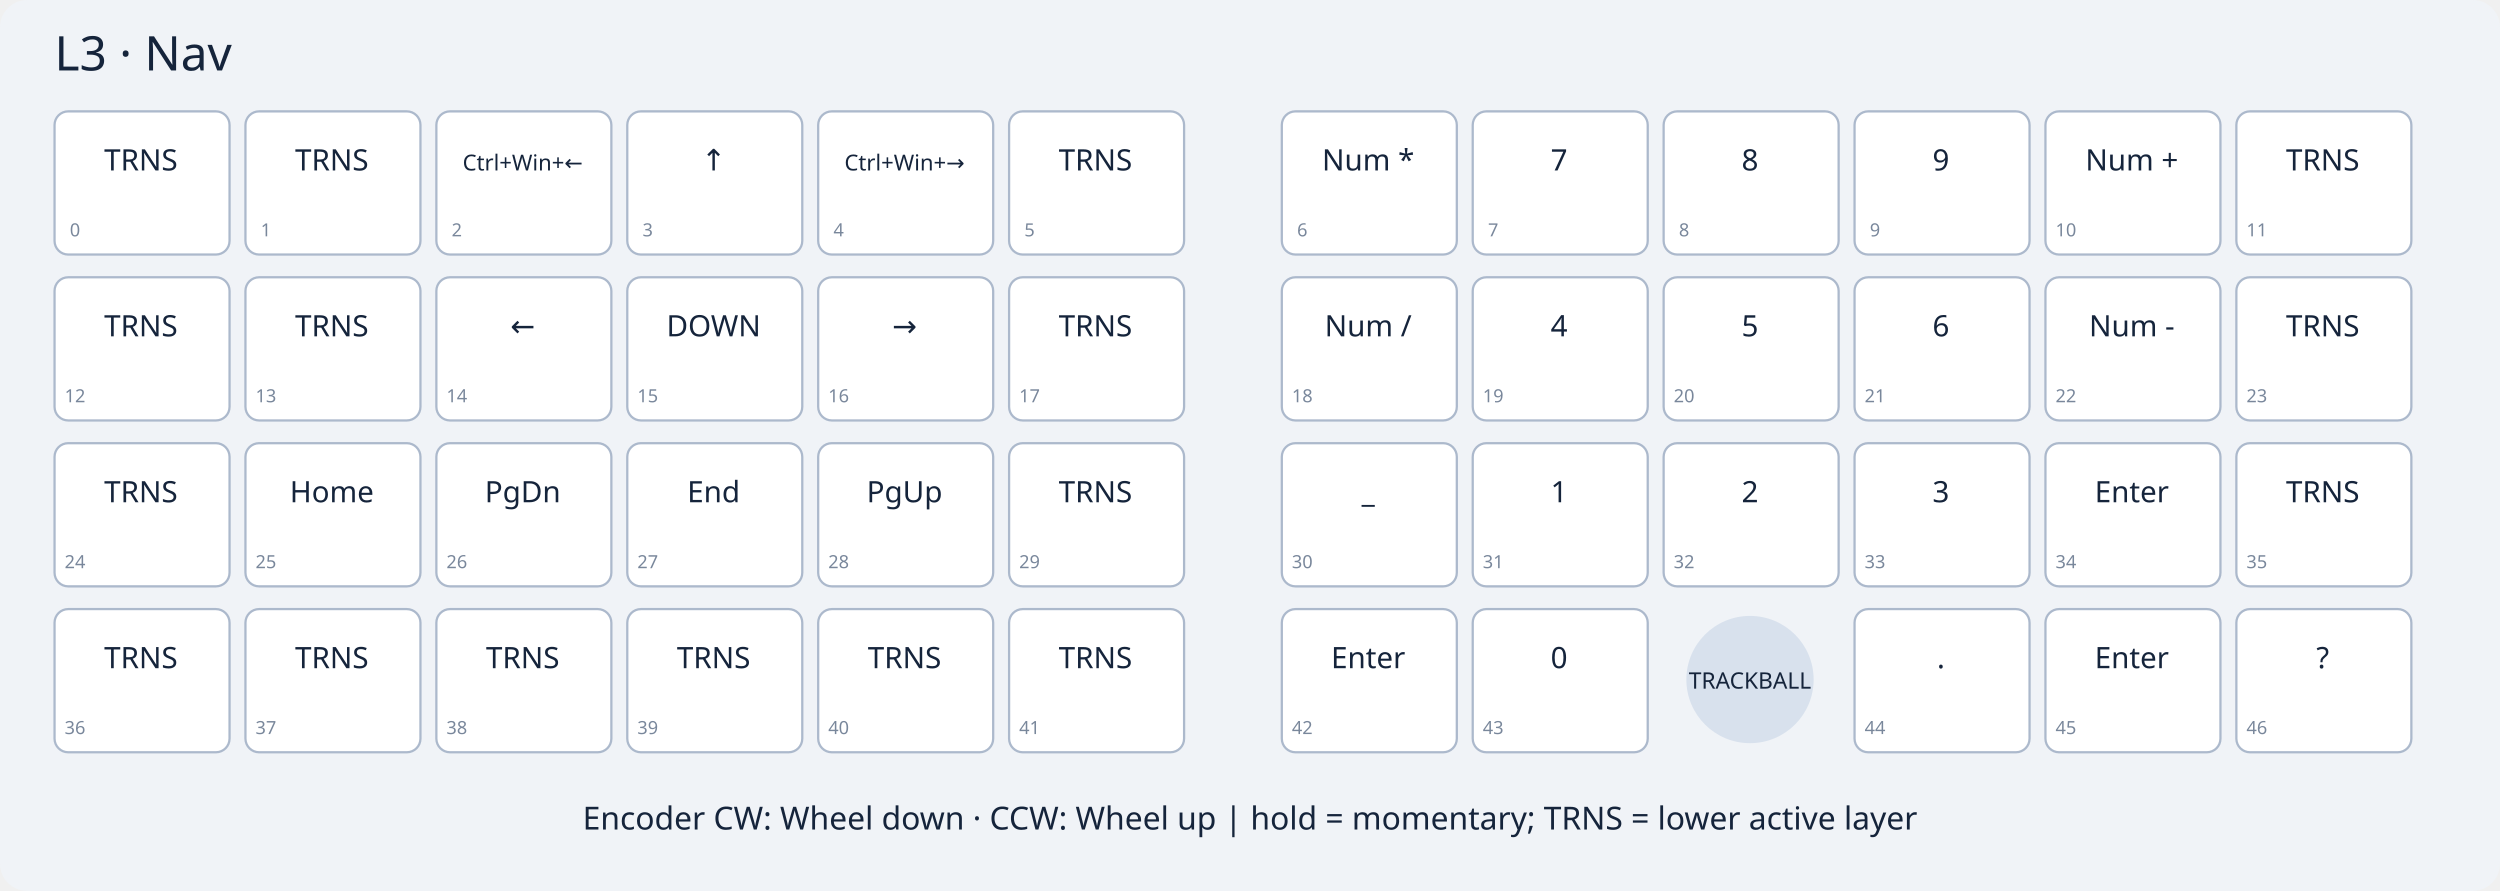
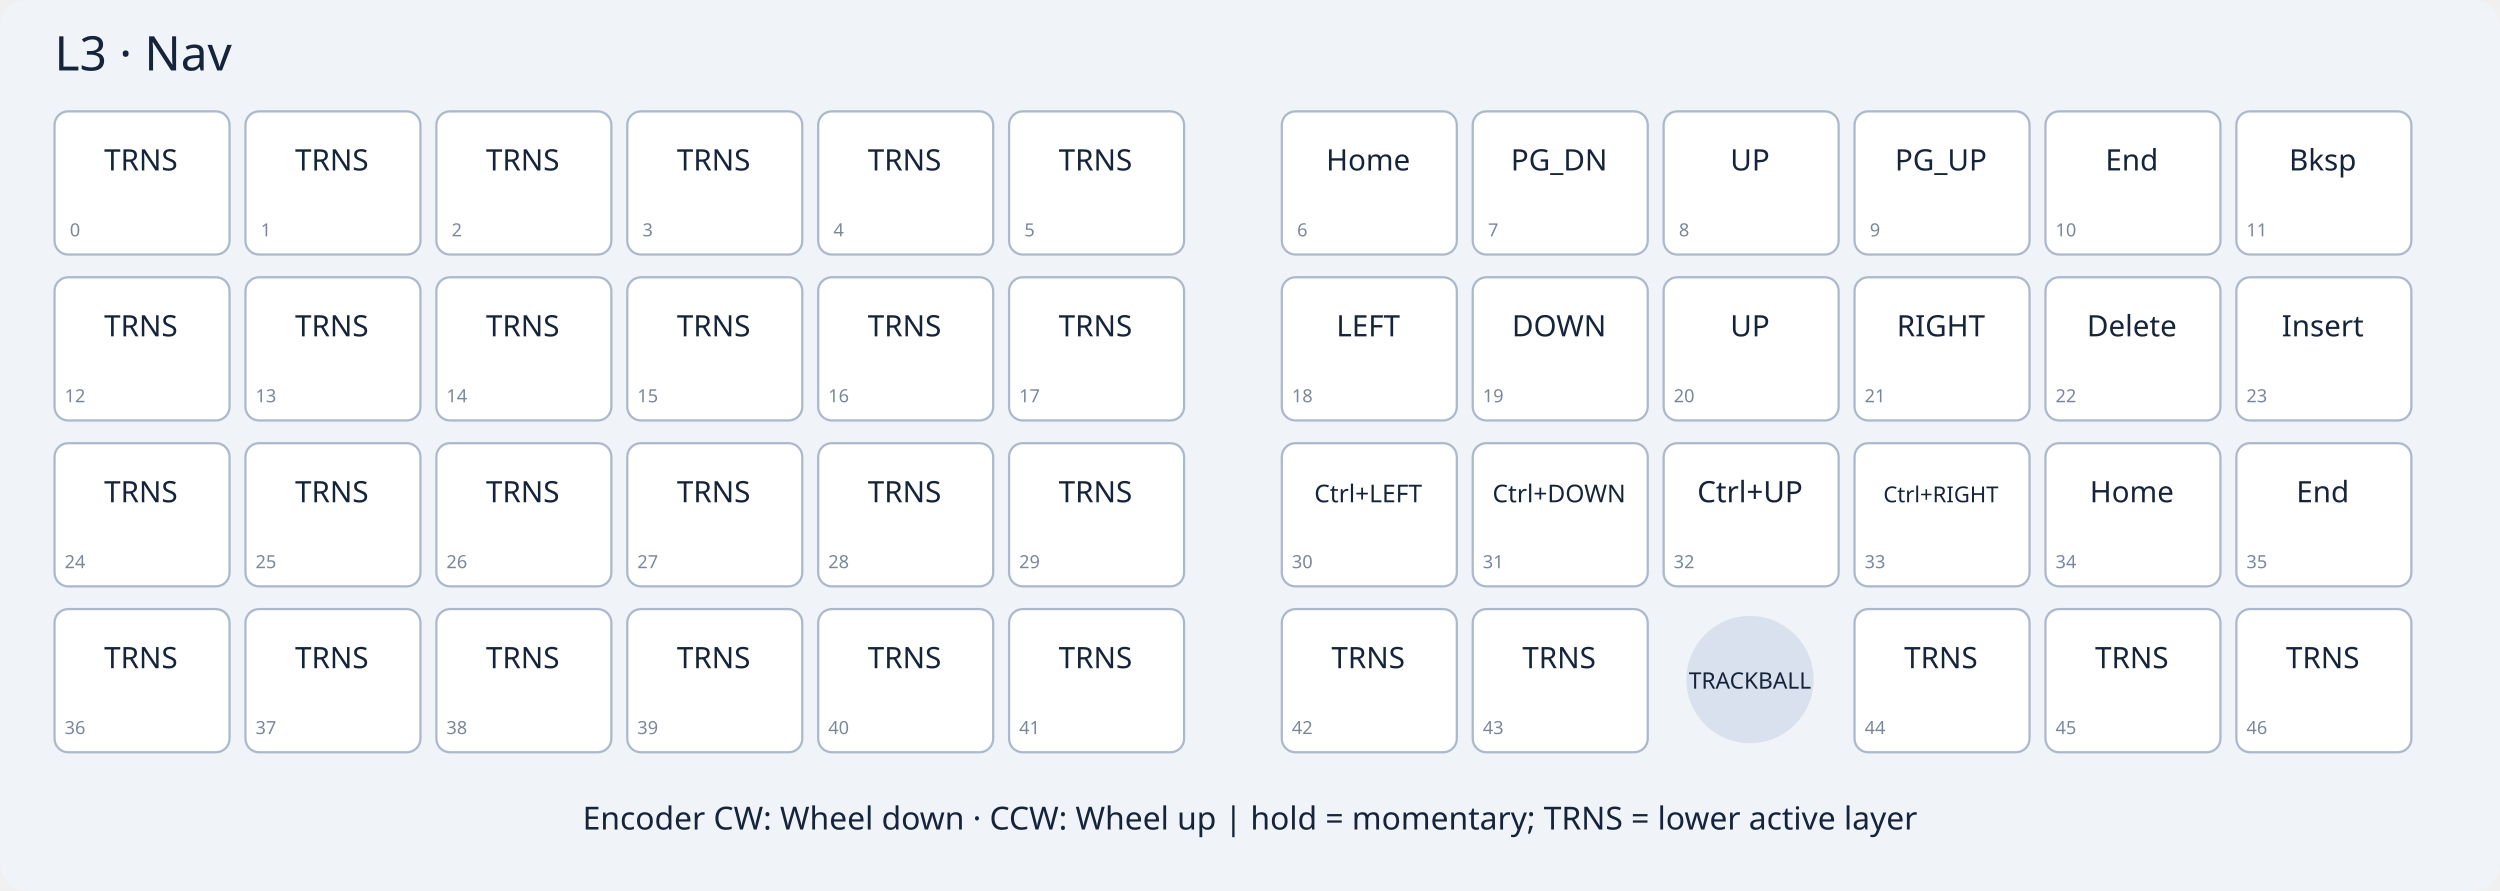
<svg xmlns="http://www.w3.org/2000/svg" width="1100" height="392" viewBox="0 0 1100 392">
  <rect width="1100" height="392" rx="12" fill="#f0f3f7" />
  <text x="24" y="31" font-family="sans-serif" font-size="21" fill="#15243b">L3 · Nav</text>
  <g font-family="sans-serif" fill="#15243b" text-anchor="middle">
    <g>
      <rect x="24" y="49" width="77" height="63" rx="6" fill="white" stroke="#acb9cc" />
      <text x="62" y="75" font-size="13">TRNS</text>
      <text x="33" y="104" font-size="8" fill="#79879b">0</text>
    </g>
    <g>
      <rect x="108" y="49" width="77" height="63" rx="6" fill="white" stroke="#acb9cc" />
      <text x="146" y="75" font-size="13">TRNS</text>
      <text x="117" y="104" font-size="8" fill="#79879b">1</text>
    </g>
    <g>
      <rect x="192" y="49" width="77" height="63" rx="6" fill="white" stroke="#acb9cc" />
-       <text x="230" y="75" font-size="9.7">Ctrl+Win+←</text>
+       <text x="230" y="75" font-size="13">TRNS</text>
      <text x="201" y="104" font-size="8" fill="#79879b">2</text>
    </g>
    <g>
      <rect x="276" y="49" width="77" height="63" rx="6" fill="white" stroke="#acb9cc" />
-       <text x="314" y="75" font-size="13">↑</text>
+       <text x="314" y="75" font-size="13">TRNS</text>
      <text x="285" y="104" font-size="8" fill="#79879b">3</text>
    </g>
    <g>
      <rect x="360" y="49" width="77" height="63" rx="6" fill="white" stroke="#acb9cc" />
-       <text x="398" y="75" font-size="9.7">Ctrl+Win+→</text>
+       <text x="398" y="75" font-size="13">TRNS</text>
      <text x="369" y="104" font-size="8" fill="#79879b">4</text>
    </g>
    <g>
      <rect x="444" y="49" width="77" height="63" rx="6" fill="white" stroke="#acb9cc" />
      <text x="482" y="75" font-size="13">TRNS</text>
      <text x="453" y="104" font-size="8" fill="#79879b">5</text>
    </g>
    <g>
      <rect x="564" y="49" width="77" height="63" rx="6" fill="white" stroke="#acb9cc" />
-       <text x="602" y="75" font-size="13">Num *</text>
+       <text x="602" y="75" font-size="13">Home</text>
      <text x="573" y="104" font-size="8" fill="#79879b">6</text>
    </g>
    <g>
      <rect x="648" y="49" width="77" height="63" rx="6" fill="white" stroke="#acb9cc" />
-       <text x="686" y="75" font-size="13">7</text>
+       <text x="686" y="75" font-size="13">PG_DN</text>
      <text x="657" y="104" font-size="8" fill="#79879b">7</text>
    </g>
    <g>
      <rect x="732" y="49" width="77" height="63" rx="6" fill="white" stroke="#acb9cc" />
-       <text x="770" y="75" font-size="13">8</text>
+       <text x="770" y="75" font-size="13">UP</text>
      <text x="741" y="104" font-size="8" fill="#79879b">8</text>
    </g>
    <g>
      <rect x="816" y="49" width="77" height="63" rx="6" fill="white" stroke="#acb9cc" />
-       <text x="854" y="75" font-size="13">9</text>
+       <text x="854" y="75" font-size="13">PG_UP</text>
      <text x="825" y="104" font-size="8" fill="#79879b">9</text>
    </g>
    <g>
      <rect x="900" y="49" width="77" height="63" rx="6" fill="white" stroke="#acb9cc" />
-       <text x="938" y="75" font-size="13">Num +</text>
+       <text x="938" y="75" font-size="13">End</text>
      <text x="909" y="104" font-size="8" fill="#79879b">10</text>
    </g>
    <g>
      <rect x="984" y="49" width="77" height="63" rx="6" fill="white" stroke="#acb9cc" />
-       <text x="1022" y="75" font-size="13">TRNS</text>
+       <text x="1022" y="75" font-size="13">Bksp</text>
      <text x="993" y="104" font-size="8" fill="#79879b">11</text>
    </g>
    <g>
      <rect x="24" y="122" width="77" height="63" rx="6" fill="white" stroke="#acb9cc" />
      <text x="62" y="148" font-size="13">TRNS</text>
      <text x="33" y="177" font-size="8" fill="#79879b">12</text>
    </g>
    <g>
      <rect x="108" y="122" width="77" height="63" rx="6" fill="white" stroke="#acb9cc" />
      <text x="146" y="148" font-size="13">TRNS</text>
      <text x="117" y="177" font-size="8" fill="#79879b">13</text>
    </g>
    <g>
      <rect x="192" y="122" width="77" height="63" rx="6" fill="white" stroke="#acb9cc" />
-       <text x="230" y="148" font-size="13">←</text>
+       <text x="230" y="148" font-size="13">TRNS</text>
      <text x="201" y="177" font-size="8" fill="#79879b">14</text>
    </g>
    <g>
      <rect x="276" y="122" width="77" height="63" rx="6" fill="white" stroke="#acb9cc" />
-       <text x="314" y="148" font-size="13">DOWN</text>
+       <text x="314" y="148" font-size="13">TRNS</text>
      <text x="285" y="177" font-size="8" fill="#79879b">15</text>
    </g>
    <g>
      <rect x="360" y="122" width="77" height="63" rx="6" fill="white" stroke="#acb9cc" />
-       <text x="398" y="148" font-size="13">→</text>
+       <text x="398" y="148" font-size="13">TRNS</text>
      <text x="369" y="177" font-size="8" fill="#79879b">16</text>
    </g>
    <g>
      <rect x="444" y="122" width="77" height="63" rx="6" fill="white" stroke="#acb9cc" />
      <text x="482" y="148" font-size="13">TRNS</text>
      <text x="453" y="177" font-size="8" fill="#79879b">17</text>
    </g>
    <g>
      <rect x="564" y="122" width="77" height="63" rx="6" fill="white" stroke="#acb9cc" />
-       <text x="602" y="148" font-size="13">Num /</text>
+       <text x="602" y="148" font-size="13">LEFT</text>
      <text x="573" y="177" font-size="8" fill="#79879b">18</text>
    </g>
    <g>
      <rect x="648" y="122" width="77" height="63" rx="6" fill="white" stroke="#acb9cc" />
-       <text x="686" y="148" font-size="13">4</text>
+       <text x="686" y="148" font-size="13">DOWN</text>
      <text x="657" y="177" font-size="8" fill="#79879b">19</text>
    </g>
    <g>
      <rect x="732" y="122" width="77" height="63" rx="6" fill="white" stroke="#acb9cc" />
-       <text x="770" y="148" font-size="13">5</text>
+       <text x="770" y="148" font-size="13">UP</text>
      <text x="741" y="177" font-size="8" fill="#79879b">20</text>
    </g>
    <g>
      <rect x="816" y="122" width="77" height="63" rx="6" fill="white" stroke="#acb9cc" />
-       <text x="854" y="148" font-size="13">6</text>
+       <text x="854" y="148" font-size="13">RIGHT</text>
      <text x="825" y="177" font-size="8" fill="#79879b">21</text>
    </g>
    <g>
      <rect x="900" y="122" width="77" height="63" rx="6" fill="white" stroke="#acb9cc" />
-       <text x="938" y="148" font-size="13">Num -</text>
+       <text x="938" y="148" font-size="13">Delete</text>
      <text x="909" y="177" font-size="8" fill="#79879b">22</text>
    </g>
    <g>
      <rect x="984" y="122" width="77" height="63" rx="6" fill="white" stroke="#acb9cc" />
-       <text x="1022" y="148" font-size="13">TRNS</text>
+       <text x="1022" y="148" font-size="13">Insert</text>
      <text x="993" y="177" font-size="8" fill="#79879b">23</text>
    </g>
    <g>
      <rect x="24" y="195" width="77" height="63" rx="6" fill="white" stroke="#acb9cc" />
      <text x="62" y="221" font-size="13">TRNS</text>
      <text x="33" y="250" font-size="8" fill="#79879b">24</text>
    </g>
    <g>
      <rect x="108" y="195" width="77" height="63" rx="6" fill="white" stroke="#acb9cc" />
-       <text x="146" y="221" font-size="13">Home</text>
+       <text x="146" y="221" font-size="13">TRNS</text>
      <text x="117" y="250" font-size="8" fill="#79879b">25</text>
    </g>
    <g>
      <rect x="192" y="195" width="77" height="63" rx="6" fill="white" stroke="#acb9cc" />
-       <text x="230" y="221" font-size="13">PgDn</text>
+       <text x="230" y="221" font-size="13">TRNS</text>
      <text x="201" y="250" font-size="8" fill="#79879b">26</text>
    </g>
    <g>
      <rect x="276" y="195" width="77" height="63" rx="6" fill="white" stroke="#acb9cc" />
-       <text x="314" y="221" font-size="13">End</text>
+       <text x="314" y="221" font-size="13">TRNS</text>
      <text x="285" y="250" font-size="8" fill="#79879b">27</text>
    </g>
    <g>
      <rect x="360" y="195" width="77" height="63" rx="6" fill="white" stroke="#acb9cc" />
-       <text x="398" y="221" font-size="13">PgUp</text>
+       <text x="398" y="221" font-size="13">TRNS</text>
      <text x="369" y="250" font-size="8" fill="#79879b">28</text>
    </g>
    <g>
      <rect x="444" y="195" width="77" height="63" rx="6" fill="white" stroke="#acb9cc" />
      <text x="482" y="221" font-size="13">TRNS</text>
      <text x="453" y="250" font-size="8" fill="#79879b">29</text>
    </g>
    <g>
      <rect x="564" y="195" width="77" height="63" rx="6" fill="white" stroke="#acb9cc" />
-       <text x="602" y="221" font-size="13">_</text>
+       <text x="602" y="221" font-size="10.8">Ctrl+LEFT</text>
      <text x="573" y="250" font-size="8" fill="#79879b">30</text>
    </g>
    <g>
      <rect x="648" y="195" width="77" height="63" rx="6" fill="white" stroke="#acb9cc" />
-       <text x="686" y="221" font-size="13">1</text>
+       <text x="686" y="221" font-size="10.8">Ctrl+DOWN</text>
      <text x="657" y="250" font-size="8" fill="#79879b">31</text>
    </g>
    <g>
      <rect x="732" y="195" width="77" height="63" rx="6" fill="white" stroke="#acb9cc" />
-       <text x="770" y="221" font-size="13">2</text>
+       <text x="770" y="221" font-size="13">Ctrl+UP</text>
      <text x="741" y="250" font-size="8" fill="#79879b">32</text>
    </g>
    <g>
      <rect x="816" y="195" width="77" height="63" rx="6" fill="white" stroke="#acb9cc" />
-       <text x="854" y="221" font-size="13">3</text>
+       <text x="854" y="221" font-size="9.7">Ctrl+RIGHT</text>
      <text x="825" y="250" font-size="8" fill="#79879b">33</text>
    </g>
    <g>
      <rect x="900" y="195" width="77" height="63" rx="6" fill="white" stroke="#acb9cc" />
-       <text x="938" y="221" font-size="13">Enter</text>
+       <text x="938" y="221" font-size="13">Home</text>
      <text x="909" y="250" font-size="8" fill="#79879b">34</text>
    </g>
    <g>
      <rect x="984" y="195" width="77" height="63" rx="6" fill="white" stroke="#acb9cc" />
-       <text x="1022" y="221" font-size="13">TRNS</text>
+       <text x="1022" y="221" font-size="13">End</text>
      <text x="993" y="250" font-size="8" fill="#79879b">35</text>
    </g>
    <g>
      <rect x="24" y="268" width="77" height="63" rx="6" fill="white" stroke="#acb9cc" />
      <text x="62" y="294" font-size="13">TRNS</text>
      <text x="33" y="323" font-size="8" fill="#79879b">36</text>
    </g>
    <g>
      <rect x="108" y="268" width="77" height="63" rx="6" fill="white" stroke="#acb9cc" />
      <text x="146" y="294" font-size="13">TRNS</text>
      <text x="117" y="323" font-size="8" fill="#79879b">37</text>
    </g>
    <g>
      <rect x="192" y="268" width="77" height="63" rx="6" fill="white" stroke="#acb9cc" />
      <text x="230" y="294" font-size="13">TRNS</text>
      <text x="201" y="323" font-size="8" fill="#79879b">38</text>
    </g>
    <g>
      <rect x="276" y="268" width="77" height="63" rx="6" fill="white" stroke="#acb9cc" />
      <text x="314" y="294" font-size="13">TRNS</text>
      <text x="285" y="323" font-size="8" fill="#79879b">39</text>
    </g>
    <g>
      <rect x="360" y="268" width="77" height="63" rx="6" fill="white" stroke="#acb9cc" />
      <text x="398" y="294" font-size="13">TRNS</text>
      <text x="369" y="323" font-size="8" fill="#79879b">40</text>
    </g>
    <g>
      <rect x="444" y="268" width="77" height="63" rx="6" fill="white" stroke="#acb9cc" />
      <text x="482" y="294" font-size="13">TRNS</text>
      <text x="453" y="323" font-size="8" fill="#79879b">41</text>
    </g>
    <g>
      <rect x="564" y="268" width="77" height="63" rx="6" fill="white" stroke="#acb9cc" />
-       <text x="602" y="294" font-size="13">Enter</text>
+       <text x="602" y="294" font-size="13">TRNS</text>
      <text x="573" y="323" font-size="8" fill="#79879b">42</text>
    </g>
    <g>
      <rect x="648" y="268" width="77" height="63" rx="6" fill="white" stroke="#acb9cc" />
-       <text x="686" y="294" font-size="13">0</text>
+       <text x="686" y="294" font-size="13">TRNS</text>
      <text x="657" y="323" font-size="8" fill="#79879b">43</text>
    </g>
    <circle cx="770" cy="299" r="28" fill="#d8e1ed" />
    <text x="770" y="303" font-size="10">TRACKBALL</text>
    <g>
      <rect x="816" y="268" width="77" height="63" rx="6" fill="white" stroke="#acb9cc" />
-       <text x="854" y="294" font-size="13">.</text>
+       <text x="854" y="294" font-size="13">TRNS</text>
      <text x="825" y="323" font-size="8" fill="#79879b">44</text>
    </g>
    <g>
      <rect x="900" y="268" width="77" height="63" rx="6" fill="white" stroke="#acb9cc" />
-       <text x="938" y="294" font-size="13">Enter</text>
+       <text x="938" y="294" font-size="13">TRNS</text>
      <text x="909" y="323" font-size="8" fill="#79879b">45</text>
    </g>
    <g>
      <rect x="984" y="268" width="77" height="63" rx="6" fill="white" stroke="#acb9cc" />
-       <text x="1022" y="294" font-size="13">?</text>
+       <text x="1022" y="294" font-size="13">TRNS</text>
      <text x="993" y="323" font-size="8" fill="#79879b">46</text>
    </g>
    <text x="550" y="365" font-size="14">Encoder CW: Wheel down · CCW: Wheel up | hold = momentary; TRNS = lower active layer</text>
  </g>
</svg>
